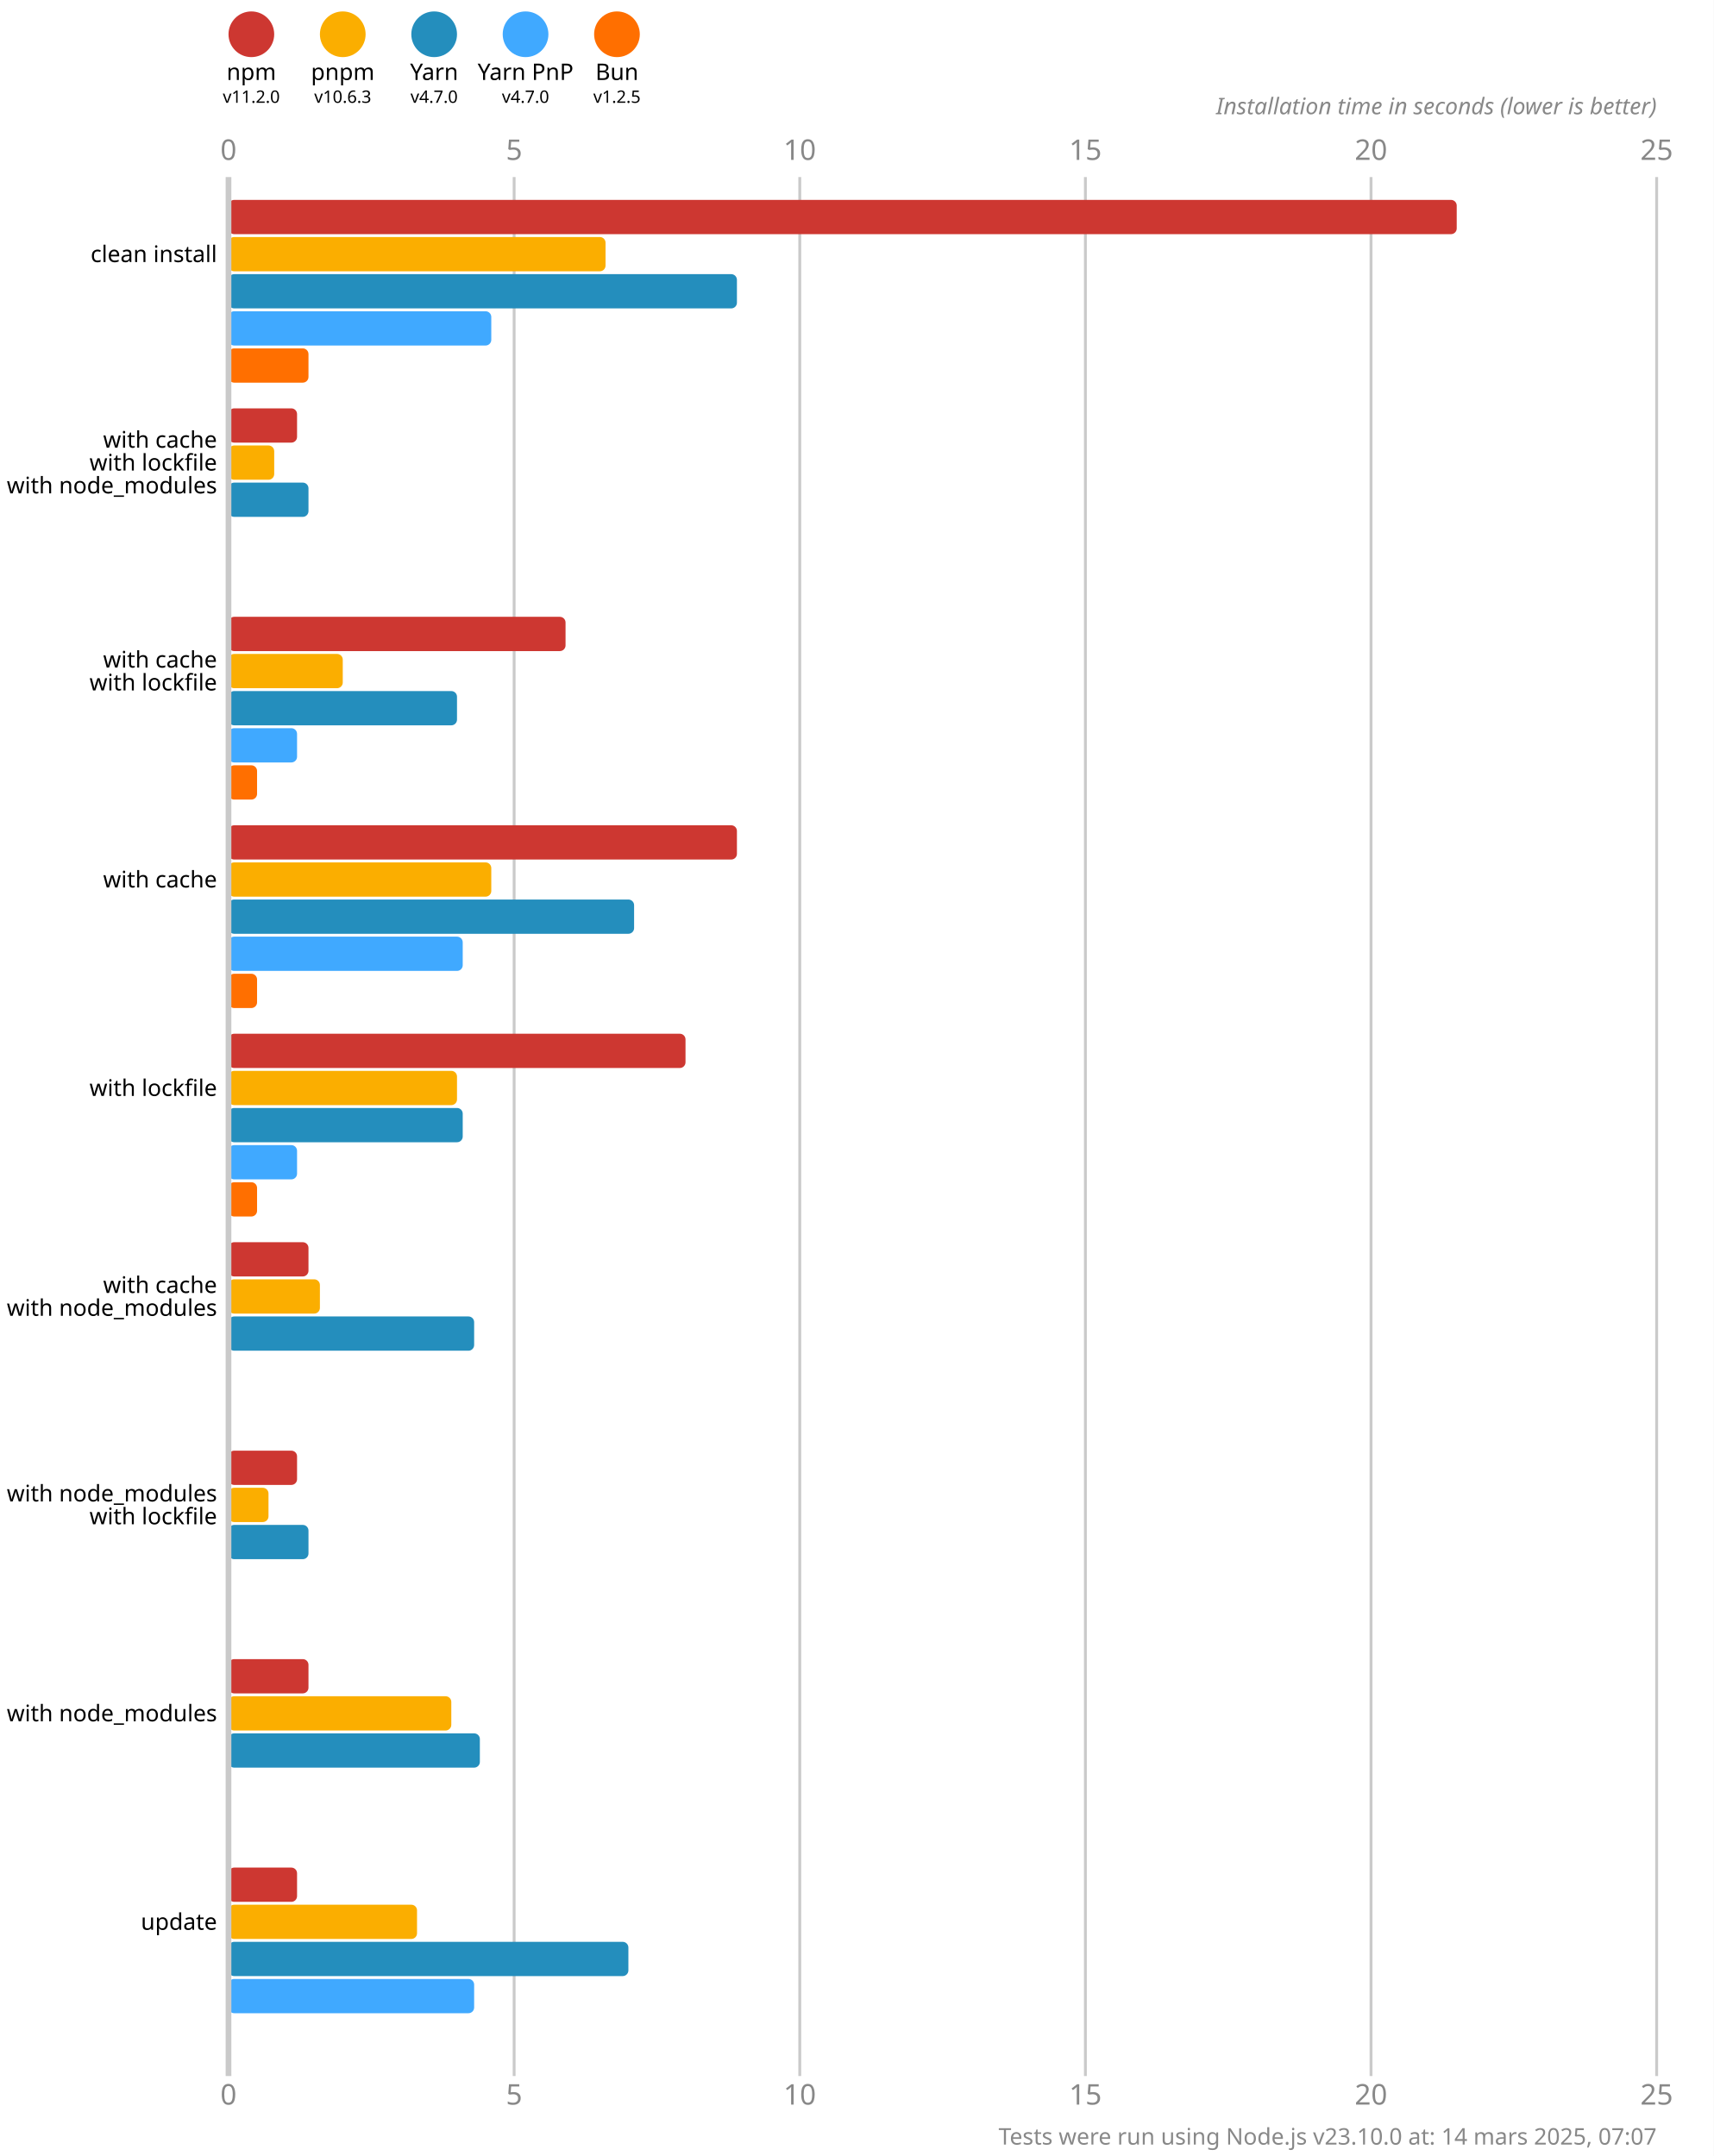
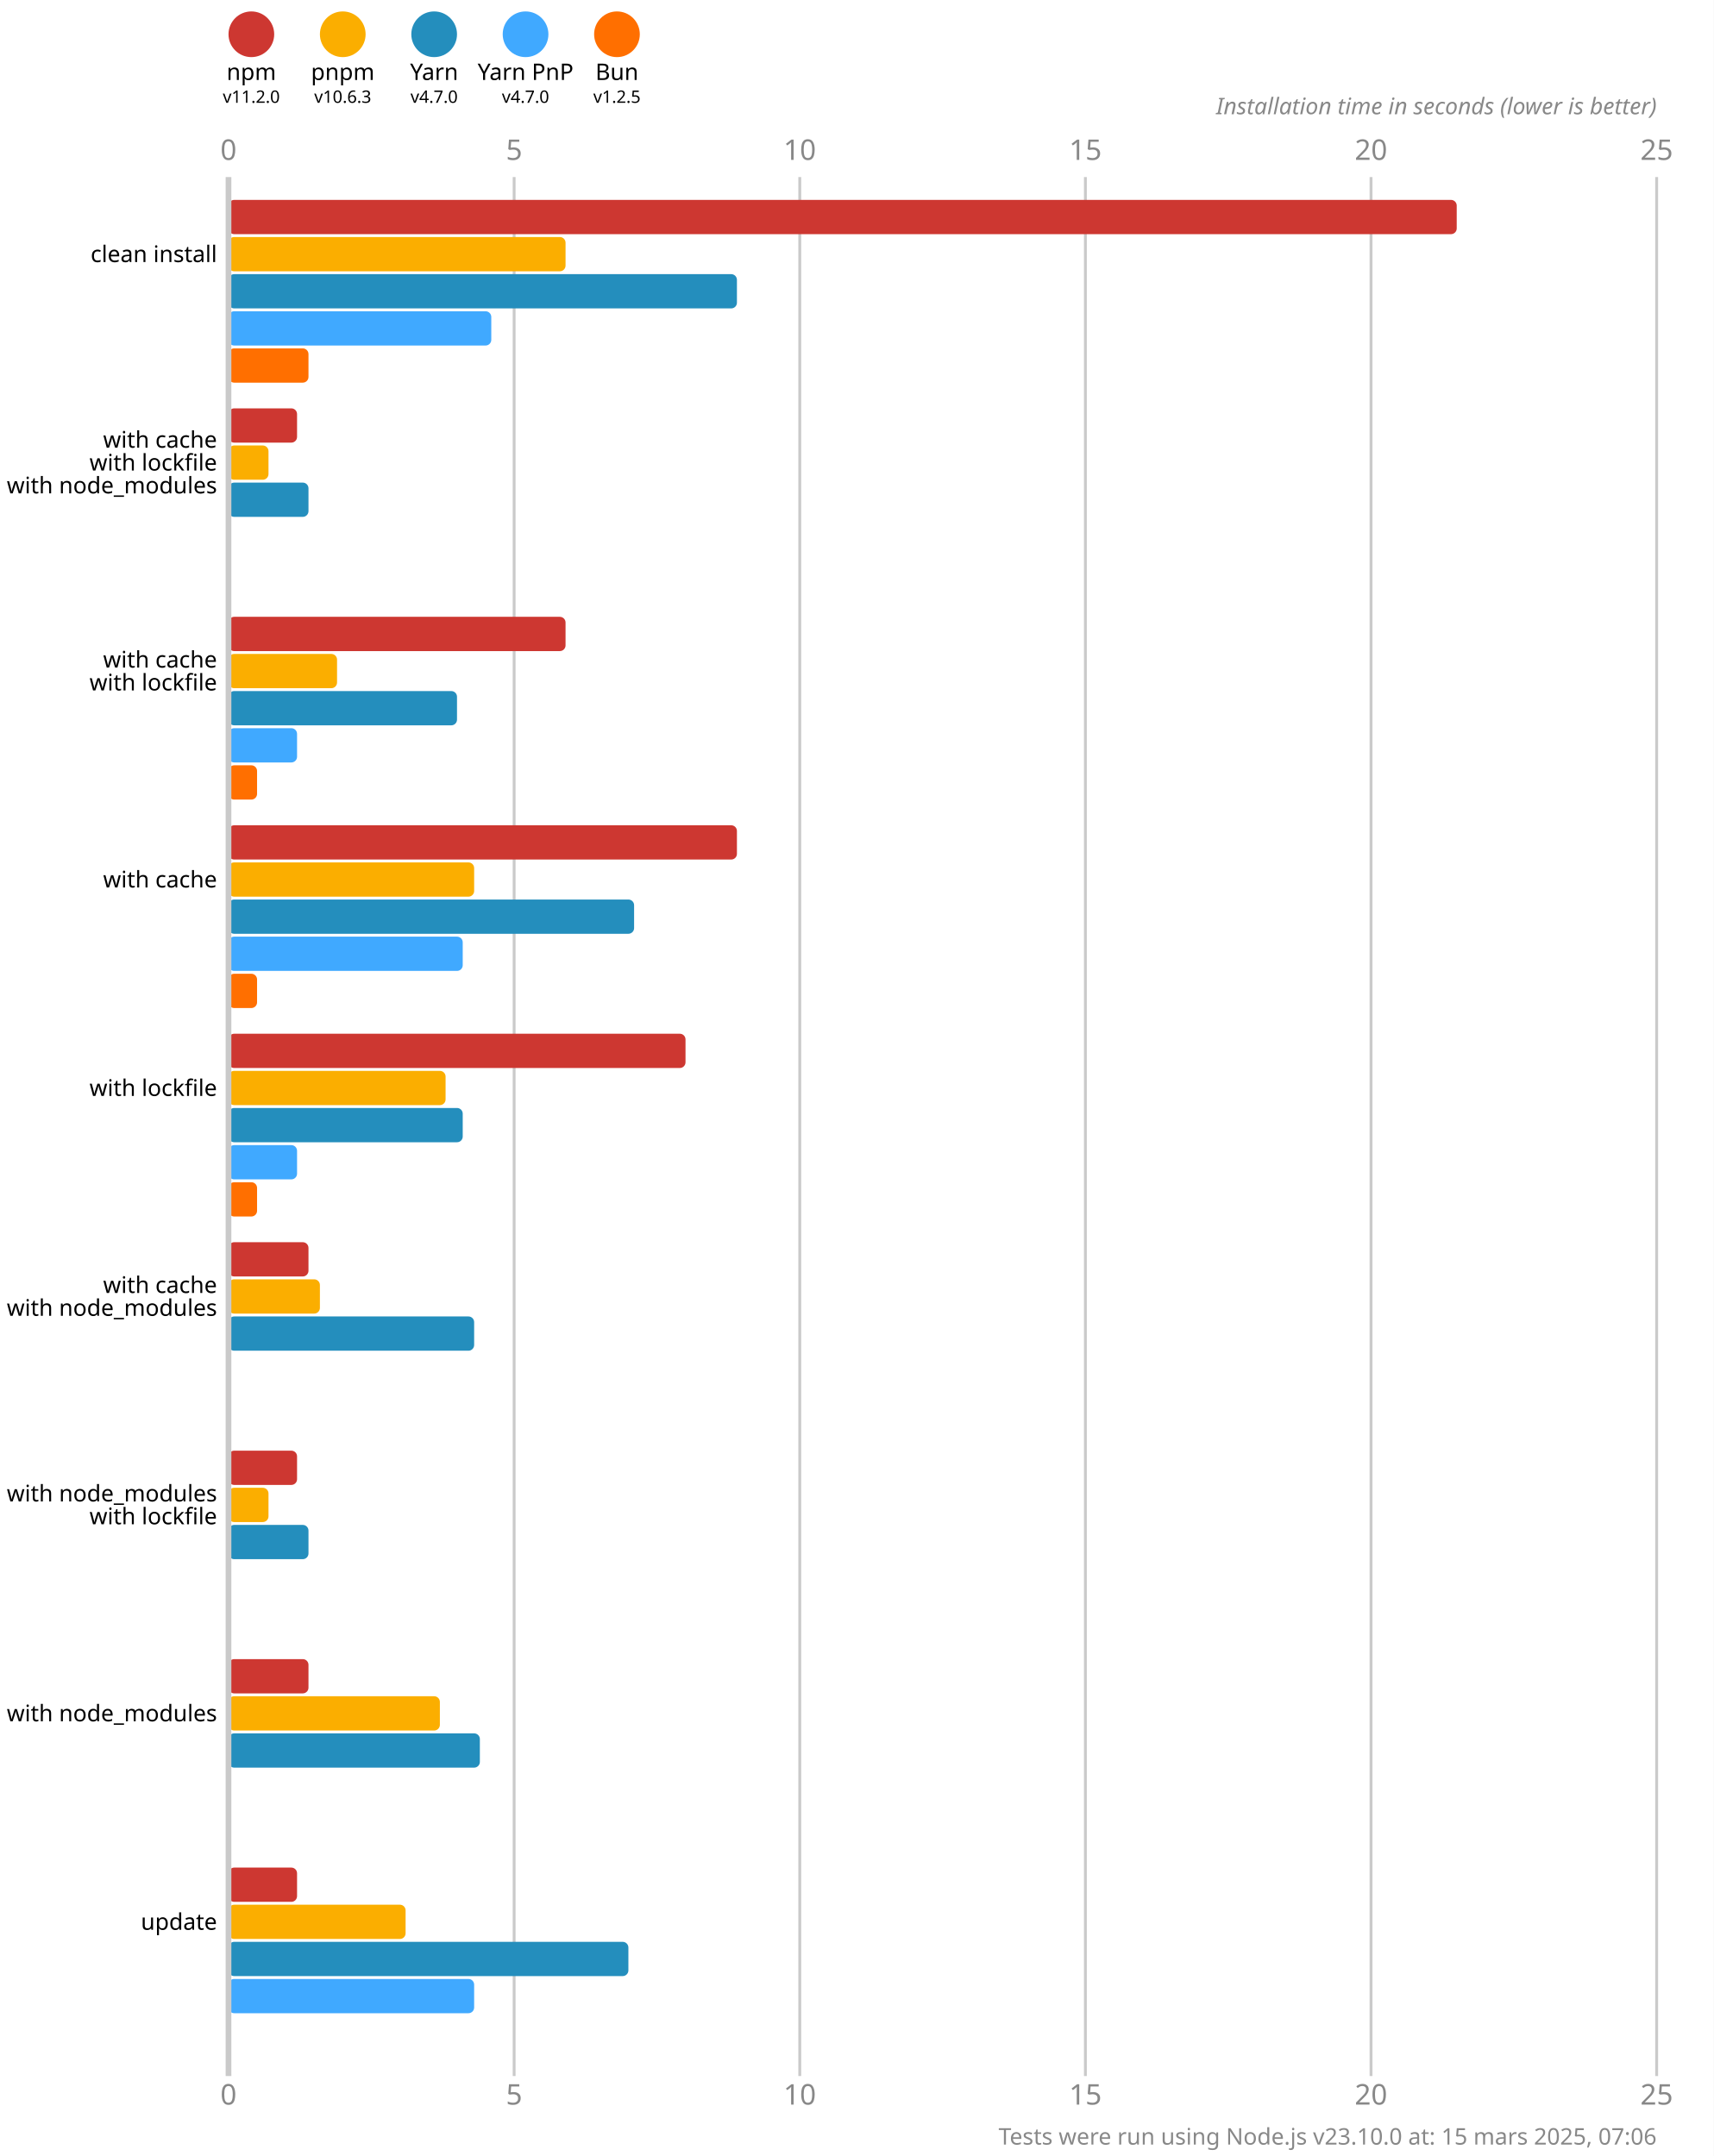
<svg xmlns="http://www.w3.org/2000/svg" version="1.1" viewBox="0 0 300 377.5">
  <style>
    .font { font-family: sans-serif; }
    .s3 { font-size: 3px; }
    .s4 { font-size: 4px; }
    .s5 { font-size: 5px; }
    .line { stroke: #cacaca; }
    .width { stroke-width: 0.5; }
    .text { fill: #888; }
  </style>
  <rect x="0" y="0" width="300" height="377.5" fill="#fff" />
  <circle cx="44" cy="6" r="4" fill="#cd3731" />
  <text x="44" y="14" class="font s4" text-anchor="middle">npm</text>
  <text x="44" y="18" class="font s3" text-anchor="middle">v11.2.0</text>
  <circle cx="60" cy="6" r="4" fill="#fbae00" />
  <text x="60" y="14" class="font s4" text-anchor="middle">pnpm</text>
  <text x="60" y="18" class="font s3" text-anchor="middle">v10.6.3</text>
  <circle cx="76" cy="6" r="4" fill="#248ebd" />
  <text x="76" y="14" class="font s4" text-anchor="middle">Yarn</text>
  <text x="76" y="18" class="font s3" text-anchor="middle">v4.7.0</text>
  <circle cx="92" cy="6" r="4" fill="#40a9ff" />
  <text x="92" y="14" class="font s4" text-anchor="middle">Yarn PnP</text>
  <text x="92" y="18" class="font s3" text-anchor="middle">v4.7.0</text>
  <circle cx="108" cy="6" r="4" fill="#ff6f00" />
  <text x="108" y="14" class="font s4" text-anchor="middle">Bun</text>
  <text x="108" y="18" class="font s3" text-anchor="middle">v1.2.5</text>
  <text x="40" y="28" class="font s5 text" text-anchor="middle">0</text>
  <text x="40" y="368.5" class="font s5 text" text-anchor="middle">0</text>
  <line x1="90" y1="31" x2="90" y2="363.5" class="line width" />
  <text x="90" y="28" class="font s5 text" text-anchor="middle">5</text>
  <text x="90" y="368.5" class="font s5 text" text-anchor="middle">5</text>
  <line x1="140" y1="31" x2="140" y2="363.5" class="line width" />
  <text x="140" y="28" class="font s5 text" text-anchor="middle">10</text>
  <text x="140" y="368.5" class="font s5 text" text-anchor="middle">10</text>
  <line x1="190" y1="31" x2="190" y2="363.5" class="line width" />
  <text x="190" y="28" class="font s5 text" text-anchor="middle">15</text>
  <text x="190" y="368.5" class="font s5 text" text-anchor="middle">15</text>
  <line x1="240" y1="31" x2="240" y2="363.5" class="line width" />
  <text x="240" y="28" class="font s5 text" text-anchor="middle">20</text>
  <text x="240" y="368.5" class="font s5 text" text-anchor="middle">20</text>
  <line x1="290" y1="31" x2="290" y2="363.5" class="line width" />
  <text x="290" y="28" class="font s5 text" text-anchor="middle">25</text>
  <text x="290" y="368.5" class="font s5 text" text-anchor="middle">25</text>
  <text x="290" y="20" class="font s4 text" font-style="italic" text-anchor="end">Installation time in seconds (lower is better)</text>
  <rect x="40" y="35" width="215" height="6" fill="#cd3731" rx="1" ry="1" />
-   <rect x="40" y="41.5" width="66" height="6" fill="#fbae00" rx="1" ry="1" />
+   <rect x="40" y="41.5" width="59" height="6" fill="#fbae00" rx="1" ry="1" />
  <rect x="40" y="48" width="89" height="6" fill="#248ebd" rx="1" ry="1" />
  <rect x="40" y="54.5" width="46" height="6" fill="#40a9ff" rx="1" ry="1" />
  <rect x="40" y="61" width="14" height="6" fill="#ff6f00" rx="1" ry="1" />
  <rect x="40" y="71.5" width="12" height="6" fill="#cd3731" rx="1" ry="1" />
-   <rect x="40" y="78" width="8" height="6" fill="#fbae00" rx="1" ry="1" />
+   <rect x="40" y="78" width="7" height="6" fill="#fbae00" rx="1" ry="1" />
  <rect x="40" y="84.5" width="14" height="6" fill="#248ebd" rx="1" ry="1" />
  <rect x="40" y="91" width="0" height="6" fill="#40a9ff" rx="1" ry="1" />
  <rect x="40" y="97.5" width="0" height="6" fill="#ff6f00" rx="1" ry="1" />
  <rect x="40" y="108" width="59" height="6" fill="#cd3731" rx="1" ry="1" />
-   <rect x="40" y="114.5" width="20" height="6" fill="#fbae00" rx="1" ry="1" />
+   <rect x="40" y="114.5" width="19" height="6" fill="#fbae00" rx="1" ry="1" />
  <rect x="40" y="121" width="40" height="6" fill="#248ebd" rx="1" ry="1" />
  <rect x="40" y="127.5" width="12" height="6" fill="#40a9ff" rx="1" ry="1" />
  <rect x="40" y="134" width="5" height="6" fill="#ff6f00" rx="1" ry="1" />
  <rect x="40" y="144.5" width="89" height="6" fill="#cd3731" rx="1" ry="1" />
-   <rect x="40" y="151" width="46" height="6" fill="#fbae00" rx="1" ry="1" />
+   <rect x="40" y="151" width="43" height="6" fill="#fbae00" rx="1" ry="1" />
  <rect x="40" y="157.5" width="71" height="6" fill="#248ebd" rx="1" ry="1" />
  <rect x="40" y="164" width="41" height="6" fill="#40a9ff" rx="1" ry="1" />
  <rect x="40" y="170.5" width="5" height="6" fill="#ff6f00" rx="1" ry="1" />
  <rect x="40" y="181" width="80" height="6" fill="#cd3731" rx="1" ry="1" />
-   <rect x="40" y="187.5" width="40" height="6" fill="#fbae00" rx="1" ry="1" />
+   <rect x="40" y="187.5" width="38" height="6" fill="#fbae00" rx="1" ry="1" />
  <rect x="40" y="194" width="41" height="6" fill="#248ebd" rx="1" ry="1" />
  <rect x="40" y="200.5" width="12" height="6" fill="#40a9ff" rx="1" ry="1" />
  <rect x="40" y="207" width="5" height="6" fill="#ff6f00" rx="1" ry="1" />
  <rect x="40" y="217.5" width="14" height="6" fill="#cd3731" rx="1" ry="1" />
  <rect x="40" y="224" width="16" height="6" fill="#fbae00" rx="1" ry="1" />
  <rect x="40" y="230.5" width="43" height="6" fill="#248ebd" rx="1" ry="1" />
  <rect x="40" y="237" width="0" height="6" fill="#40a9ff" rx="1" ry="1" />
  <rect x="40" y="243.5" width="0" height="6" fill="#ff6f00" rx="1" ry="1" />
  <rect x="40" y="254" width="12" height="6" fill="#cd3731" rx="1" ry="1" />
  <rect x="40" y="260.5" width="7" height="6" fill="#fbae00" rx="1" ry="1" />
  <rect x="40" y="267" width="14" height="6" fill="#248ebd" rx="1" ry="1" />
  <rect x="40" y="273.5" width="0" height="6" fill="#40a9ff" rx="1" ry="1" />
  <rect x="40" y="280" width="0" height="6" fill="#ff6f00" rx="1" ry="1" />
  <rect x="40" y="290.5" width="14" height="6" fill="#cd3731" rx="1" ry="1" />
-   <rect x="40" y="297" width="39" height="6" fill="#fbae00" rx="1" ry="1" />
+   <rect x="40" y="297" width="37" height="6" fill="#fbae00" rx="1" ry="1" />
  <rect x="40" y="303.5" width="44" height="6" fill="#248ebd" rx="1" ry="1" />
  <rect x="40" y="310" width="0" height="6" fill="#40a9ff" rx="1" ry="1" />
  <rect x="40" y="316.5" width="0" height="6" fill="#ff6f00" rx="1" ry="1" />
  <rect x="40" y="327" width="12" height="6" fill="#cd3731" rx="1" ry="1" />
-   <rect x="40" y="333.5" width="33" height="6" fill="#fbae00" rx="1" ry="1" />
+   <rect x="40" y="333.5" width="31" height="6" fill="#fbae00" rx="1" ry="1" />
  <rect x="40" y="340" width="70" height="6" fill="#248ebd" rx="1" ry="1" />
  <rect x="40" y="346.5" width="43" height="6" fill="#40a9ff" rx="1" ry="1" />
  <rect x="40" y="353" width="0" height="6" fill="#ff6f00" rx="1" ry="1" />
  <line x1="40" y1="31" x2="40" y2="363.5" class="line" />
  <text x="38" y="44.5" class="font s4" dominant-baseline="middle" text-anchor="end">clean install</text>
  <text x="38" y="77" class="font s4" dominant-baseline="middle" text-anchor="end">with cache</text>
  <text x="38" y="81" class="font s4" dominant-baseline="middle" text-anchor="end">with lockfile</text>
  <text x="38" y="85" class="font s4" dominant-baseline="middle" text-anchor="end">with node_modules</text>
  <text x="38" y="115.5" class="font s4" dominant-baseline="middle" text-anchor="end">with cache</text>
  <text x="38" y="119.5" class="font s4" dominant-baseline="middle" text-anchor="end">with lockfile</text>
  <text x="38" y="154" class="font s4" dominant-baseline="middle" text-anchor="end">with cache</text>
  <text x="38" y="190.5" class="font s4" dominant-baseline="middle" text-anchor="end">with lockfile</text>
  <text x="38" y="225" class="font s4" dominant-baseline="middle" text-anchor="end">with cache</text>
  <text x="38" y="229" class="font s4" dominant-baseline="middle" text-anchor="end">with node_modules</text>
  <text x="38" y="261.5" class="font s4" dominant-baseline="middle" text-anchor="end">with node_modules</text>
  <text x="38" y="265.5" class="font s4" dominant-baseline="middle" text-anchor="end">with lockfile</text>
  <text x="38" y="300" class="font s4" dominant-baseline="middle" text-anchor="end">with node_modules</text>
  <text x="38" y="336.5" class="font s4" dominant-baseline="middle" text-anchor="end">update</text>
-   <text x="290" y="375.5" class="font s4 text" text-anchor="end">Tests were run using Node.js v23.10.0 at: 14 mars 2025, 07:07</text>
+   <text x="290" y="375.5" class="font s4 text" text-anchor="end">Tests were run using Node.js v23.10.0 at: 15 mars 2025, 07:06</text>
</svg>
